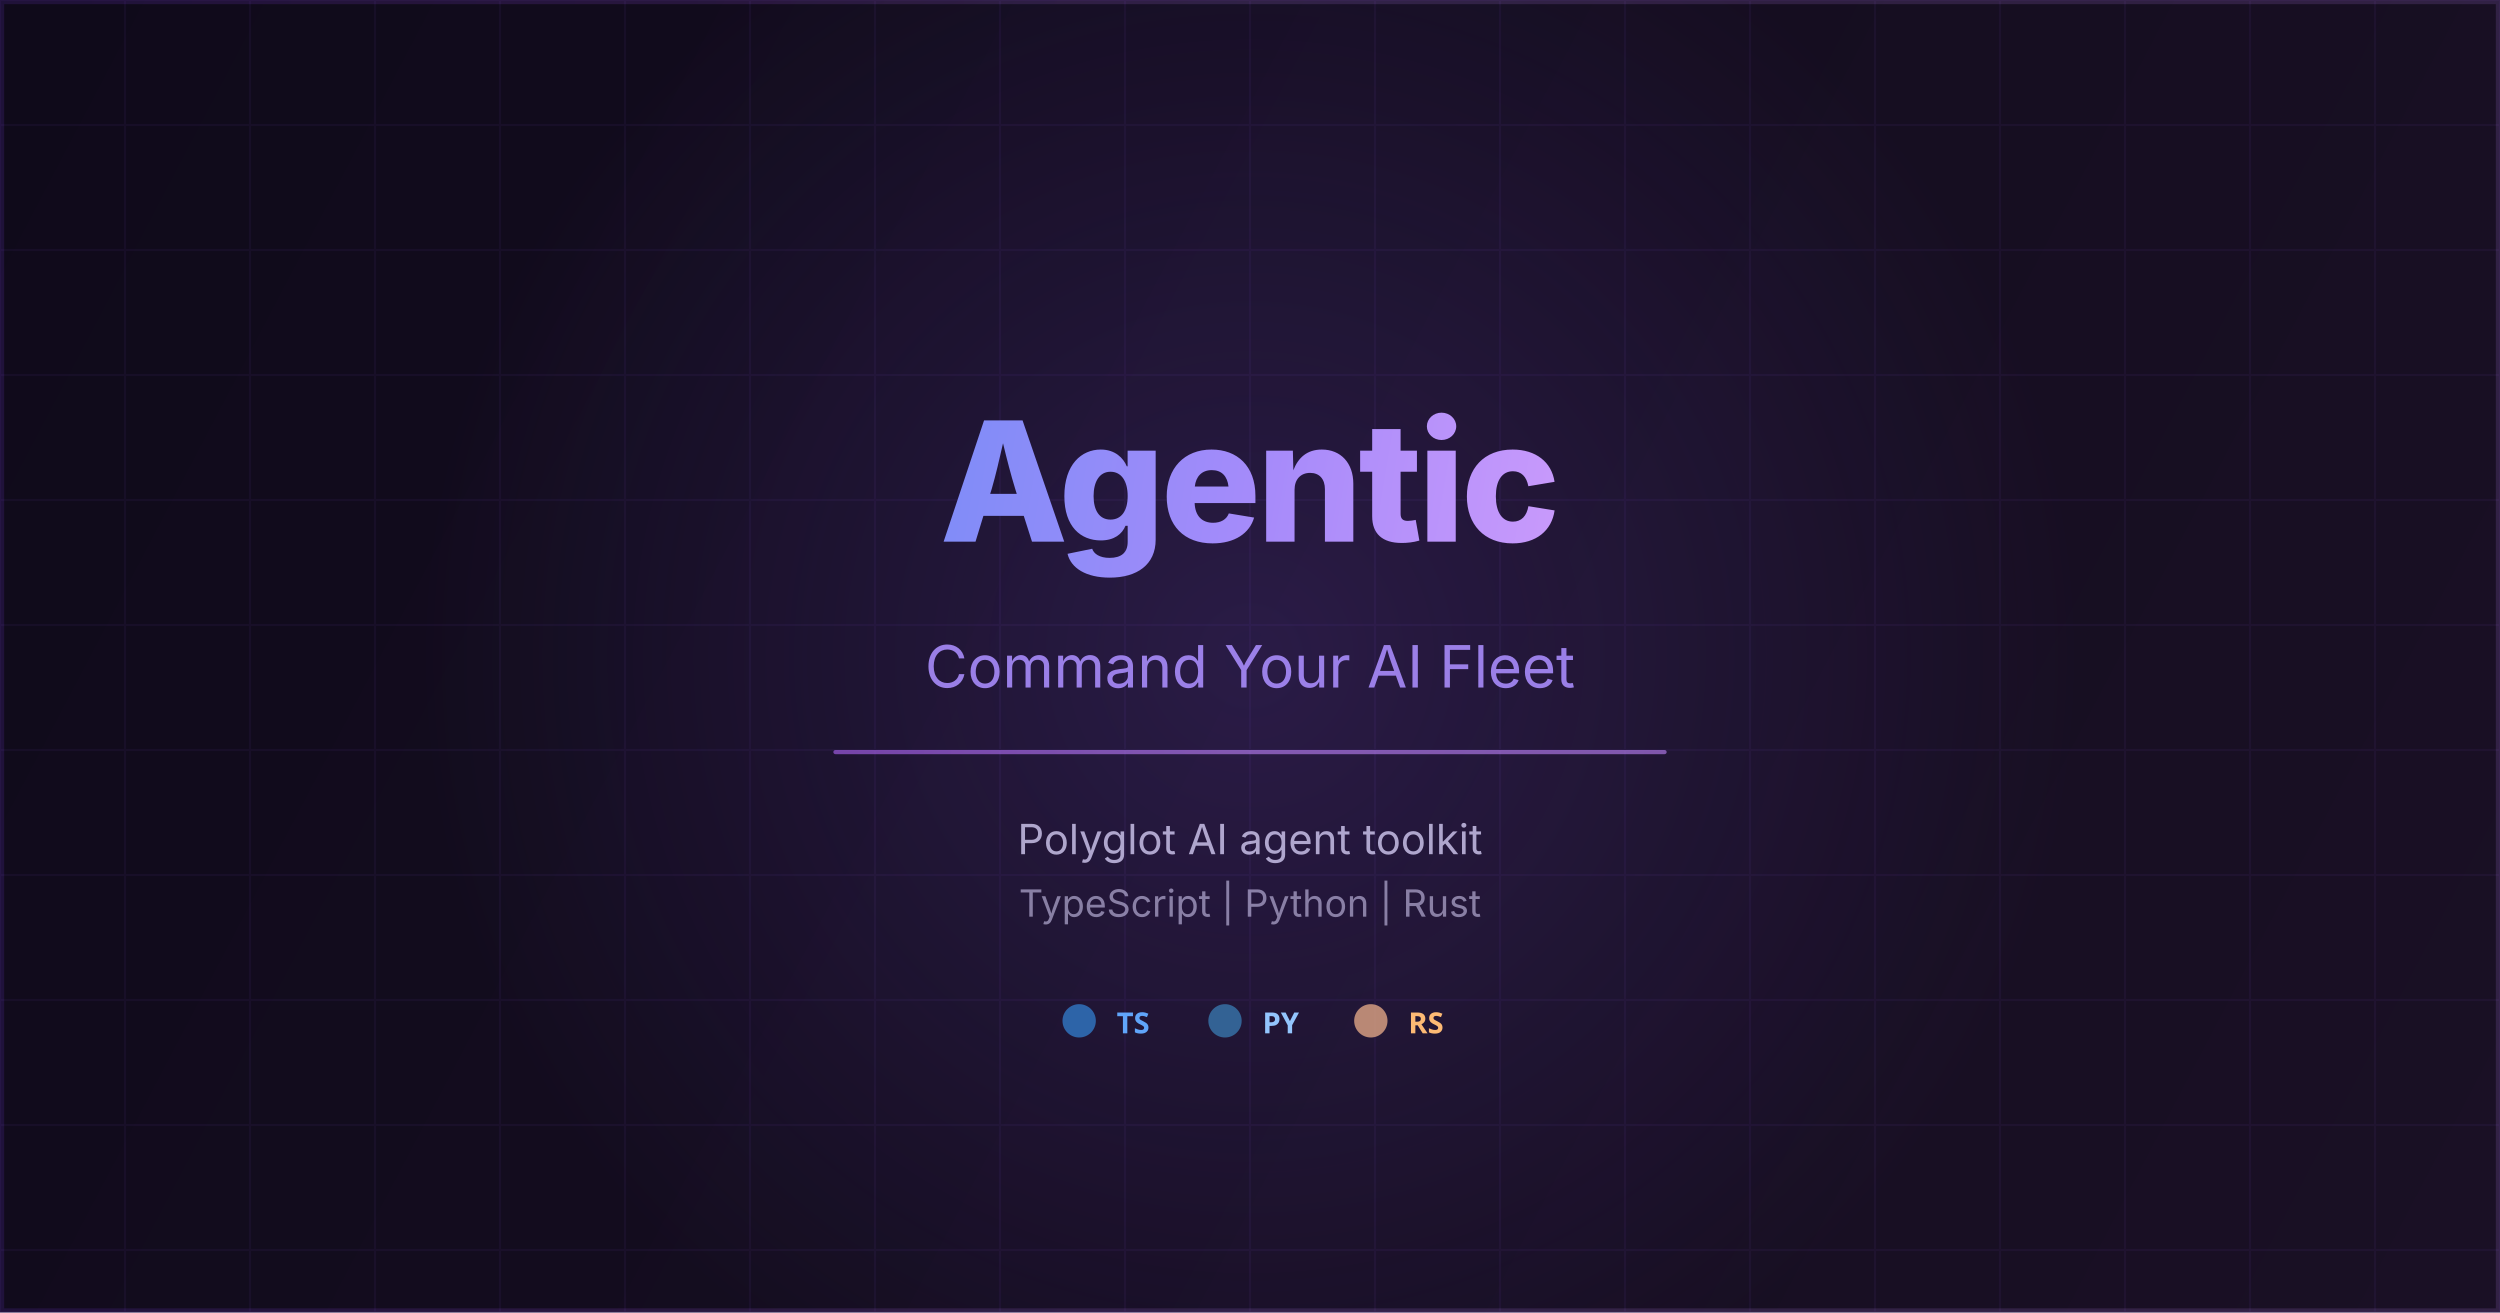
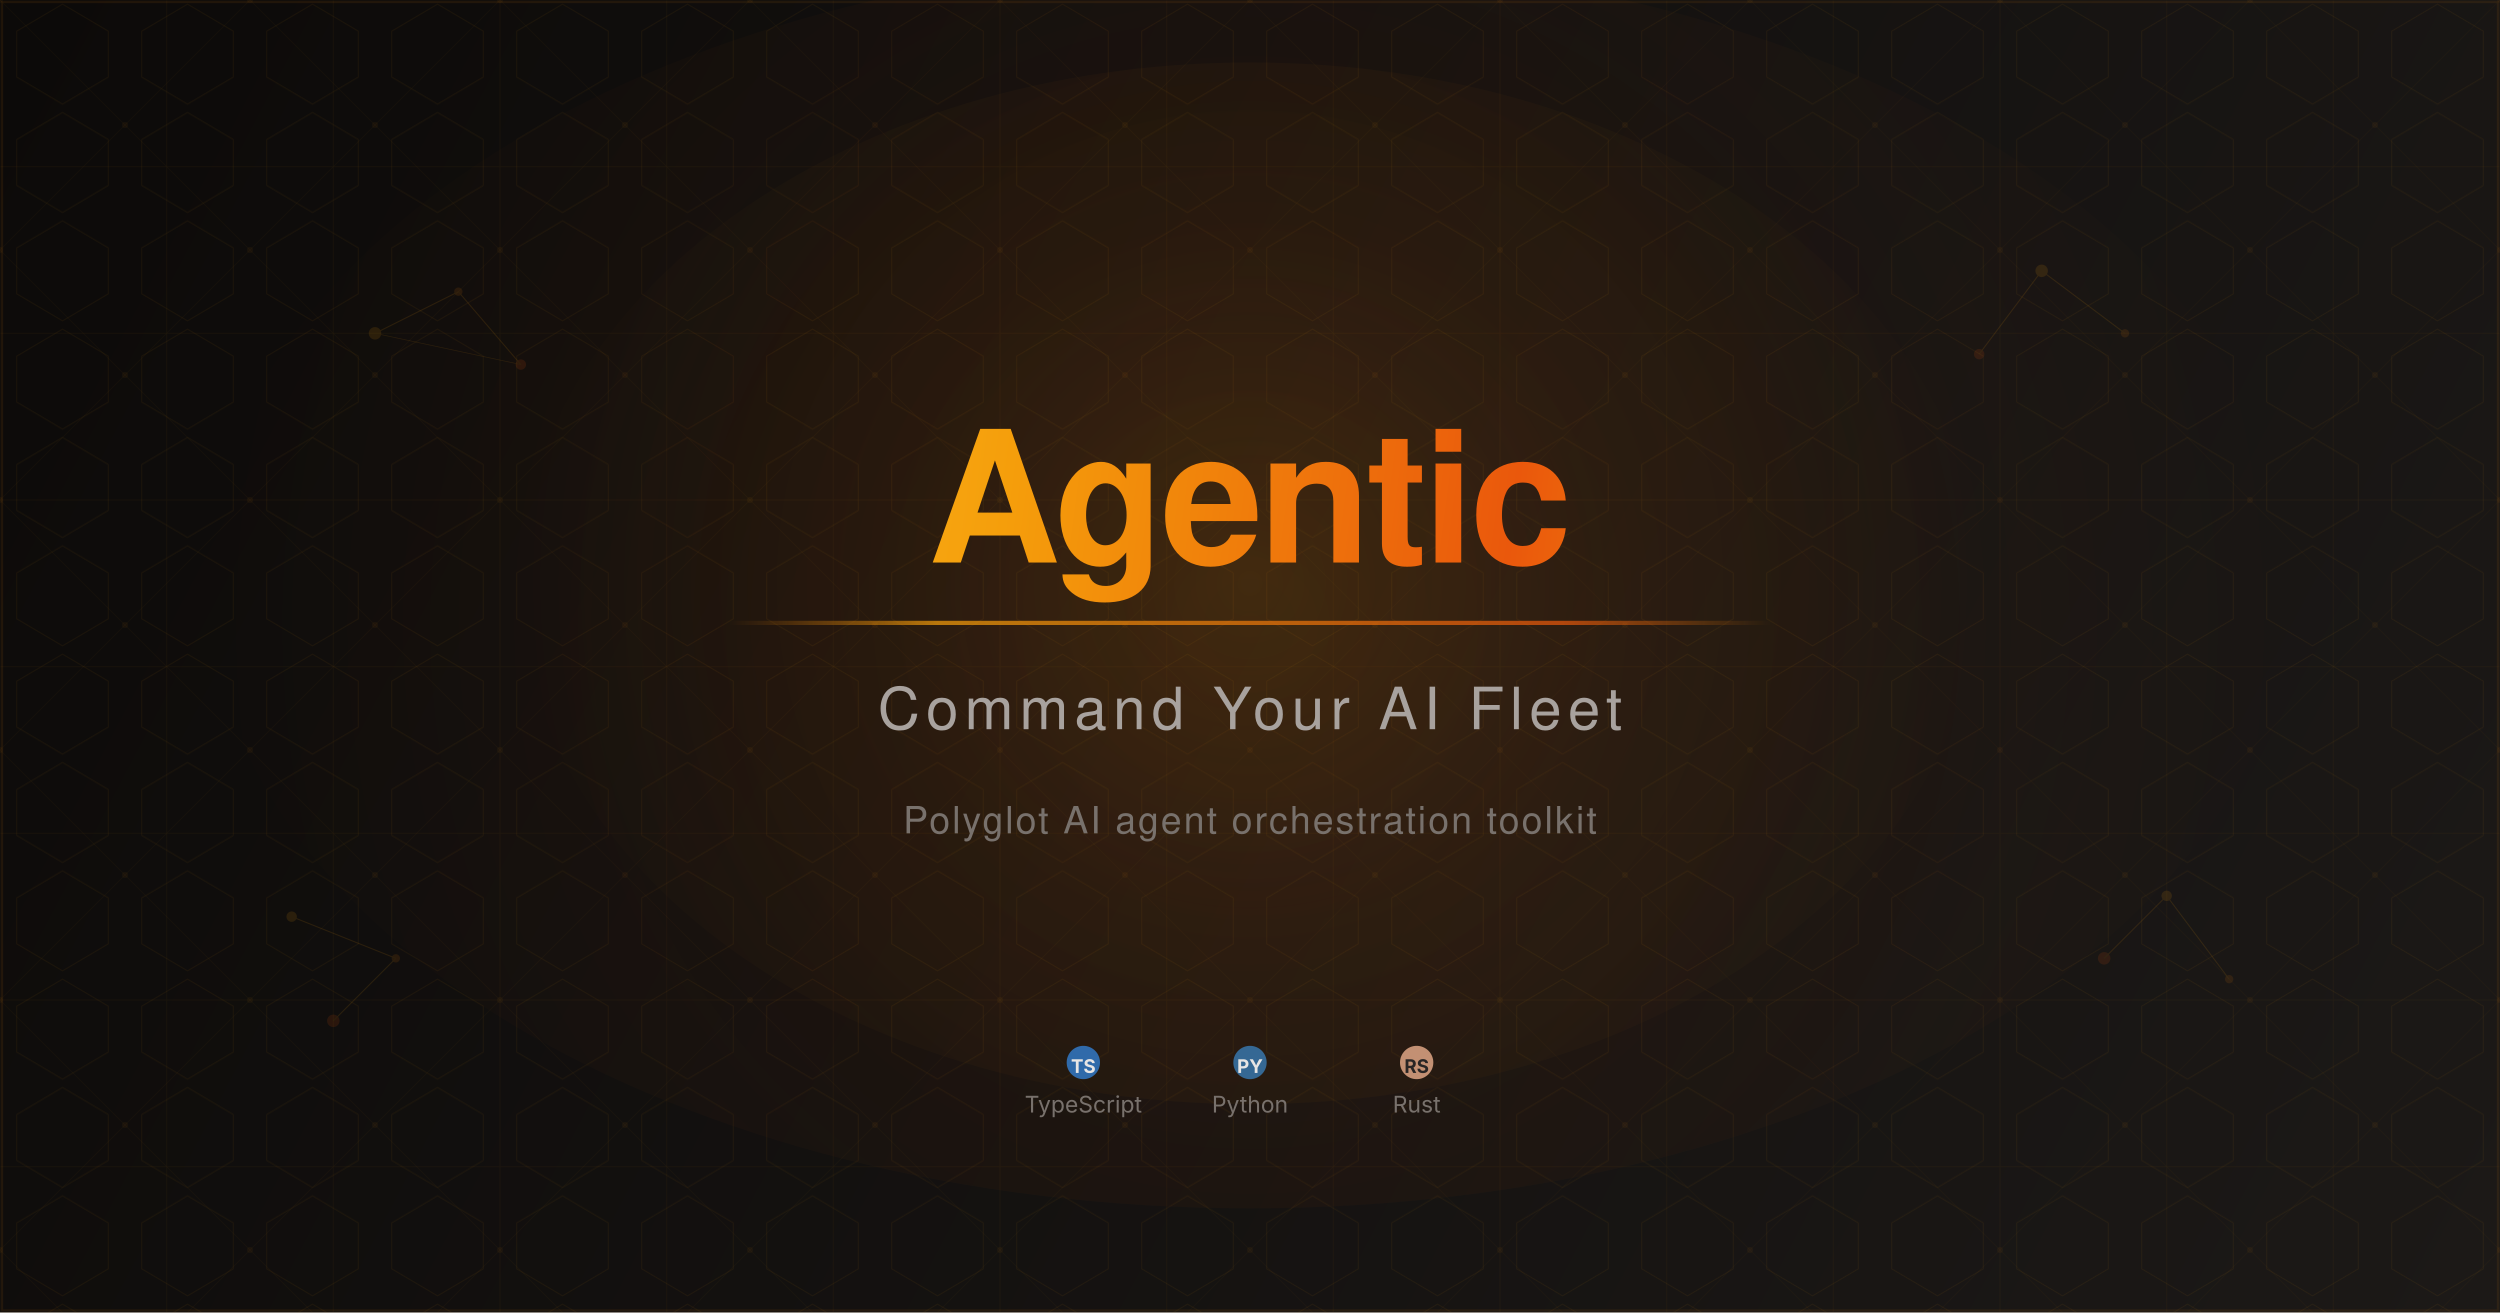
<svg xmlns="http://www.w3.org/2000/svg" width="1200" height="630" viewBox="0 0 1200 630" fill="none">
  <defs>
    <linearGradient id="bg" x1="0" y1="0" x2="1200" y2="630" gradientUnits="userSpaceOnUse">
-       <stop offset="0%" stop-color="#0f0a1a" />
-       <stop offset="100%" stop-color="#1a1025" />
+       <stop offset="0%" stop-color="#0C0A09" />
+       <stop offset="100%" stop-color="#1C1917" />
    </linearGradient>
-     <linearGradient id="accent" x1="0" y1="0" x2="600" y2="0" gradientUnits="userSpaceOnUse">
-       <stop offset="0%" stop-color="#7c3aed" />
-       <stop offset="50%" stop-color="#a855f7" />
-       <stop offset="100%" stop-color="#c084fc" />
+     <linearGradient id="amber-text" x1="300" y1="240" x2="900" y2="320" gradientUnits="userSpaceOnUse">
+       <stop offset="0%" stop-color="#FBBF24" />
+       <stop offset="30%" stop-color="#F59E0B" />
+       <stop offset="70%" stop-color="#EA580C" />
+       <stop offset="100%" stop-color="#F59E0B" />
    </linearGradient>
-     <radialGradient id="glow" cx="600" cy="315" r="400" gradientUnits="userSpaceOnUse">
-       <stop offset="0%" stop-color="#8b5cf6" stop-opacity="0.18" />
-       <stop offset="100%" stop-color="#8b5cf6" stop-opacity="0" />
+     <linearGradient id="accent-line" x1="350" y1="0" x2="850" y2="0" gradientUnits="userSpaceOnUse">
+       <stop offset="0%" stop-color="#D97706" stop-opacity="0" />
+       <stop offset="20%" stop-color="#F59E0B" />
+       <stop offset="80%" stop-color="#EA580C" />
+       <stop offset="100%" stop-color="#D97706" stop-opacity="0" />
+     </linearGradient>
+     <radialGradient id="glow" cx="600" cy="280" r="350" gradientUnits="userSpaceOnUse">
+       <stop offset="0%" stop-color="#F59E0B" stop-opacity="0.14" />
+       <stop offset="50%" stop-color="#D97706" stop-opacity="0.06" />
+       <stop offset="100%" stop-color="#F59E0B" stop-opacity="0" />
    </radialGradient>
-     <linearGradient id="textGrad" x1="300" y1="250" x2="900" y2="350" gradientUnits="userSpaceOnUse">
-       <stop offset="0%" stop-color="#c084fc" />
-       <stop offset="25%" stop-color="#818cf8" />
-       <stop offset="50%" stop-color="#a78bfa" />
-       <stop offset="100%" stop-color="#f0abfc" />
-     </linearGradient>
+     <radialGradient id="glow2" cx="600" cy="300" r="500" gradientUnits="userSpaceOnUse">
+       <stop offset="0%" stop-color="#EA580C" stop-opacity="0.08" />
+       <stop offset="100%" stop-color="#EA580C" stop-opacity="0" />
+     </radialGradient>
+     <pattern id="hex-grid" x="0" y="0" width="60" height="52" patternUnits="userSpaceOnUse">
+       <polygon points="30,2 52,15 52,37 30,50 8,37 8,15" fill="none" stroke="#F59E0B" stroke-width="0.5" opacity="0.06" />
+     </pattern>
+     <pattern id="node-grid" x="0" y="0" width="120" height="120" patternUnits="userSpaceOnUse">
+       <circle cx="0" cy="0" r="1.5" fill="#F59E0B" opacity="0.05" />
+       <circle cx="120" cy="0" r="1.5" fill="#F59E0B" opacity="0.05" />
+       <circle cx="0" cy="120" r="1.5" fill="#F59E0B" opacity="0.05" />
+       <circle cx="120" cy="120" r="1.5" fill="#F59E0B" opacity="0.05" />
+       <circle cx="60" cy="60" r="1.5" fill="#F59E0B" opacity="0.05" />
+       <line x1="0" y1="0" x2="60" y2="60" stroke="#F59E0B" stroke-width="0.3" opacity="0.04" />
+       <line x1="120" y1="0" x2="60" y2="60" stroke="#F59E0B" stroke-width="0.3" opacity="0.04" />
+       <line x1="0" y1="120" x2="60" y2="60" stroke="#F59E0B" stroke-width="0.3" opacity="0.04" />
+       <line x1="120" y1="120" x2="60" y2="60" stroke="#F59E0B" stroke-width="0.3" opacity="0.04" />
+     </pattern>
  </defs>
  <rect width="1200" height="630" fill="url(#bg)" />
-   <g opacity="0.06" stroke="#8b5cf6" stroke-width="1">
+   <rect width="1200" height="630" fill="url(#hex-grid)" />
+   <rect width="1200" height="630" fill="url(#node-grid)" />
+   <g opacity="0.04" stroke="#F59E0B" stroke-width="0.5">
    <line x1="0" y1="0" x2="0" y2="630" />
-     <line x1="60" y1="0" x2="60" y2="630" />
-     <line x1="120" y1="0" x2="120" y2="630" />
-     <line x1="180" y1="0" x2="180" y2="630" />
+     <line x1="80" y1="0" x2="80" y2="630" />
+     <line x1="160" y1="0" x2="160" y2="630" />
    <line x1="240" y1="0" x2="240" y2="630" />
-     <line x1="300" y1="0" x2="300" y2="630" />
-     <line x1="360" y1="0" x2="360" y2="630" />
-     <line x1="420" y1="0" x2="420" y2="630" />
+     <line x1="320" y1="0" x2="320" y2="630" />
+     <line x1="400" y1="0" x2="400" y2="630" />
    <line x1="480" y1="0" x2="480" y2="630" />
-     <line x1="540" y1="0" x2="540" y2="630" />
-     <line x1="600" y1="0" x2="600" y2="630" />
-     <line x1="660" y1="0" x2="660" y2="630" />
+     <line x1="560" y1="0" x2="560" y2="630" />
+     <line x1="640" y1="0" x2="640" y2="630" />
    <line x1="720" y1="0" x2="720" y2="630" />
-     <line x1="780" y1="0" x2="780" y2="630" />
-     <line x1="840" y1="0" x2="840" y2="630" />
-     <line x1="900" y1="0" x2="900" y2="630" />
+     <line x1="800" y1="0" x2="800" y2="630" />
+     <line x1="880" y1="0" x2="880" y2="630" />
    <line x1="960" y1="0" x2="960" y2="630" />
-     <line x1="1020" y1="0" x2="1020" y2="630" />
-     <line x1="1080" y1="0" x2="1080" y2="630" />
-     <line x1="1140" y1="0" x2="1140" y2="630" />
+     <line x1="1040" y1="0" x2="1040" y2="630" />
+     <line x1="1120" y1="0" x2="1120" y2="630" />
    <line x1="1200" y1="0" x2="1200" y2="630" />
    <line x1="0" y1="0" x2="1200" y2="0" />
-     <line x1="0" y1="60" x2="1200" y2="60" />
-     <line x1="0" y1="120" x2="1200" y2="120" />
-     <line x1="0" y1="180" x2="1200" y2="180" />
+     <line x1="0" y1="80" x2="1200" y2="80" />
+     <line x1="0" y1="160" x2="1200" y2="160" />
    <line x1="0" y1="240" x2="1200" y2="240" />
-     <line x1="0" y1="300" x2="1200" y2="300" />
-     <line x1="0" y1="360" x2="1200" y2="360" />
-     <line x1="0" y1="420" x2="1200" y2="420" />
+     <line x1="0" y1="320" x2="1200" y2="320" />
+     <line x1="0" y1="400" x2="1200" y2="400" />
    <line x1="0" y1="480" x2="1200" y2="480" />
-     <line x1="0" y1="540" x2="1200" y2="540" />
-     <line x1="0" y1="600" x2="1200" y2="600" />
+     <line x1="0" y1="560" x2="1200" y2="560" />
    <line x1="0" y1="630" x2="1200" y2="630" />
  </g>
-   <circle cx="600" cy="315" r="400" fill="url(#glow)" />
-   <text x="600" y="260" text-anchor="middle" font-family="system-ui, -apple-system, sans-serif" font-size="80" font-weight="800" fill="url(#textGrad)" letter-spacing="-2">Agentic</text>
-   <text x="600" y="330" text-anchor="middle" font-family="system-ui, -apple-system, sans-serif" font-size="28" fill="#a78bfa" opacity="0.9">Command Your AI Fleet</text>
-   <rect x="400" y="360" width="400" height="2" rx="1" fill="url(#accent)" opacity="0.6" />
-   <text x="600" y="410" text-anchor="middle" font-family="system-ui, -apple-system, sans-serif" font-size="20" fill="#ddd6fe" opacity="0.75">Polyglot AI agent toolkit</text>
-   <text x="600" y="440" text-anchor="middle" font-family="system-ui, -apple-system, sans-serif" font-size="18" fill="#ddd6fe" opacity="0.55">TypeScript  |  Python  |  Rust</text>
-   <circle cx="518" cy="490" r="8" fill="#3178c6" opacity="0.8" />
-   <text x="536" y="496" font-family="system-ui, sans-serif" font-size="14" fill="#60a5fa" font-weight="600">TS</text>
-   <circle cx="588" cy="490" r="8" fill="#3776ab" opacity="0.8" />
-   <text x="606" y="496" font-family="system-ui, sans-serif" font-size="14" fill="#93c5fd" font-weight="600">PY</text>
-   <circle cx="658" cy="490" r="8" fill="#dea584" opacity="0.8" />
-   <text x="676" y="496" font-family="system-ui, sans-serif" font-size="14" fill="#fdba74" font-weight="600">RS</text>
-   <rect x="1" y="1" width="1198" height="628" rx="0" stroke="url(#accent)" stroke-width="2" fill="none" opacity="0.15" />
+   <ellipse cx="600" cy="280" rx="500" ry="300" fill="url(#glow2)" />
+   <ellipse cx="600" cy="280" rx="350" ry="250" fill="url(#glow)" />
+   <g opacity="0.12">
+     <circle cx="180" cy="160" r="3" fill="#F59E0B" />
+     <circle cx="220" cy="140" r="2" fill="#D97706" />
+     <line x1="180" y1="160" x2="220" y2="140" stroke="#F59E0B" stroke-width="0.5" />
+     <circle cx="250" cy="175" r="2.5" fill="#EA580C" />
+     <line x1="220" y1="140" x2="250" y2="175" stroke="#F59E0B" stroke-width="0.5" />
+     <line x1="180" y1="160" x2="250" y2="175" stroke="#F59E0B" stroke-width="0.3" />
+     <circle cx="980" cy="130" r="3" fill="#F59E0B" />
+     <circle cx="1020" cy="160" r="2" fill="#D97706" />
+     <circle cx="950" cy="170" r="2.5" fill="#EA580C" />
+     <line x1="980" y1="130" x2="1020" y2="160" stroke="#F59E0B" stroke-width="0.5" />
+     <line x1="980" y1="130" x2="950" y2="170" stroke="#F59E0B" stroke-width="0.5" />
+     <circle cx="140" cy="440" r="2.5" fill="#F59E0B" />
+     <circle cx="190" cy="460" r="2" fill="#D97706" />
+     <circle cx="160" cy="490" r="3" fill="#EA580C" />
+     <line x1="140" y1="440" x2="190" y2="460" stroke="#F59E0B" stroke-width="0.5" />
+     <line x1="190" y1="460" x2="160" y2="490" stroke="#F59E0B" stroke-width="0.5" />
+     <circle cx="1040" cy="430" r="2.5" fill="#F59E0B" />
+     <circle cx="1070" cy="470" r="2" fill="#D97706" />
+     <circle cx="1010" cy="460" r="3" fill="#EA580C" />
+     <line x1="1040" y1="430" x2="1070" y2="470" stroke="#F59E0B" stroke-width="0.5" />
+     <line x1="1040" y1="430" x2="1010" y2="460" stroke="#F59E0B" stroke-width="0.5" />
+   </g>
+   <text x="600" y="270" text-anchor="middle" font-family="system-ui, -apple-system, 'Segoe UI', Helvetica, Arial, sans-serif" font-size="88" font-weight="800" fill="url(#amber-text)" letter-spacing="-2">Agentic</text>
+   <rect x="350" y="298" width="500" height="2" rx="1" fill="url(#accent-line)" opacity="0.7" />
+   <text x="600" y="350" text-anchor="middle" font-family="system-ui, -apple-system, 'Segoe UI', Helvetica, Arial, sans-serif" font-size="28" fill="#A8A29E" font-weight="400" letter-spacing="3">Command Your AI Fleet</text>
+   <text x="600" y="400" text-anchor="middle" font-family="system-ui, -apple-system, 'Segoe UI', Helvetica, Arial, sans-serif" font-size="18" fill="#78716C" font-weight="300" letter-spacing="1">Polyglot AI agent orchestration toolkit</text>
+   <g transform="translate(600, 510)">
+     <circle cx="-80" cy="0" r="8" fill="#3178C6" opacity="0.85" />
+     <text x="-80" y="5" text-anchor="middle" font-family="system-ui, -apple-system, sans-serif" font-size="9" fill="#E7E5E4" font-weight="700">TS</text>
+     <text x="-80" y="24" text-anchor="middle" font-family="system-ui, -apple-system, sans-serif" font-size="11" fill="#78716C">TypeScript</text>
+     <circle cx="0" cy="0" r="8" fill="#3776AB" opacity="0.85" />
+     <text x="0" y="5" text-anchor="middle" font-family="system-ui, -apple-system, sans-serif" font-size="9" fill="#E7E5E4" font-weight="700">PY</text>
+     <text x="0" y="24" text-anchor="middle" font-family="system-ui, -apple-system, sans-serif" font-size="11" fill="#78716C">Python</text>
+     <circle cx="80" cy="0" r="8" fill="#DEA584" opacity="0.85" />
+     <text x="80" y="5" text-anchor="middle" font-family="system-ui, -apple-system, sans-serif" font-size="9" fill="#292524" font-weight="700">RS</text>
+     <text x="80" y="24" text-anchor="middle" font-family="system-ui, -apple-system, sans-serif" font-size="11" fill="#78716C">Rust</text>
+   </g>
+   <rect x="1" y="1" width="1198" height="628" rx="0" stroke="#D97706" stroke-width="1" fill="none" opacity="0.1" />
</svg>
